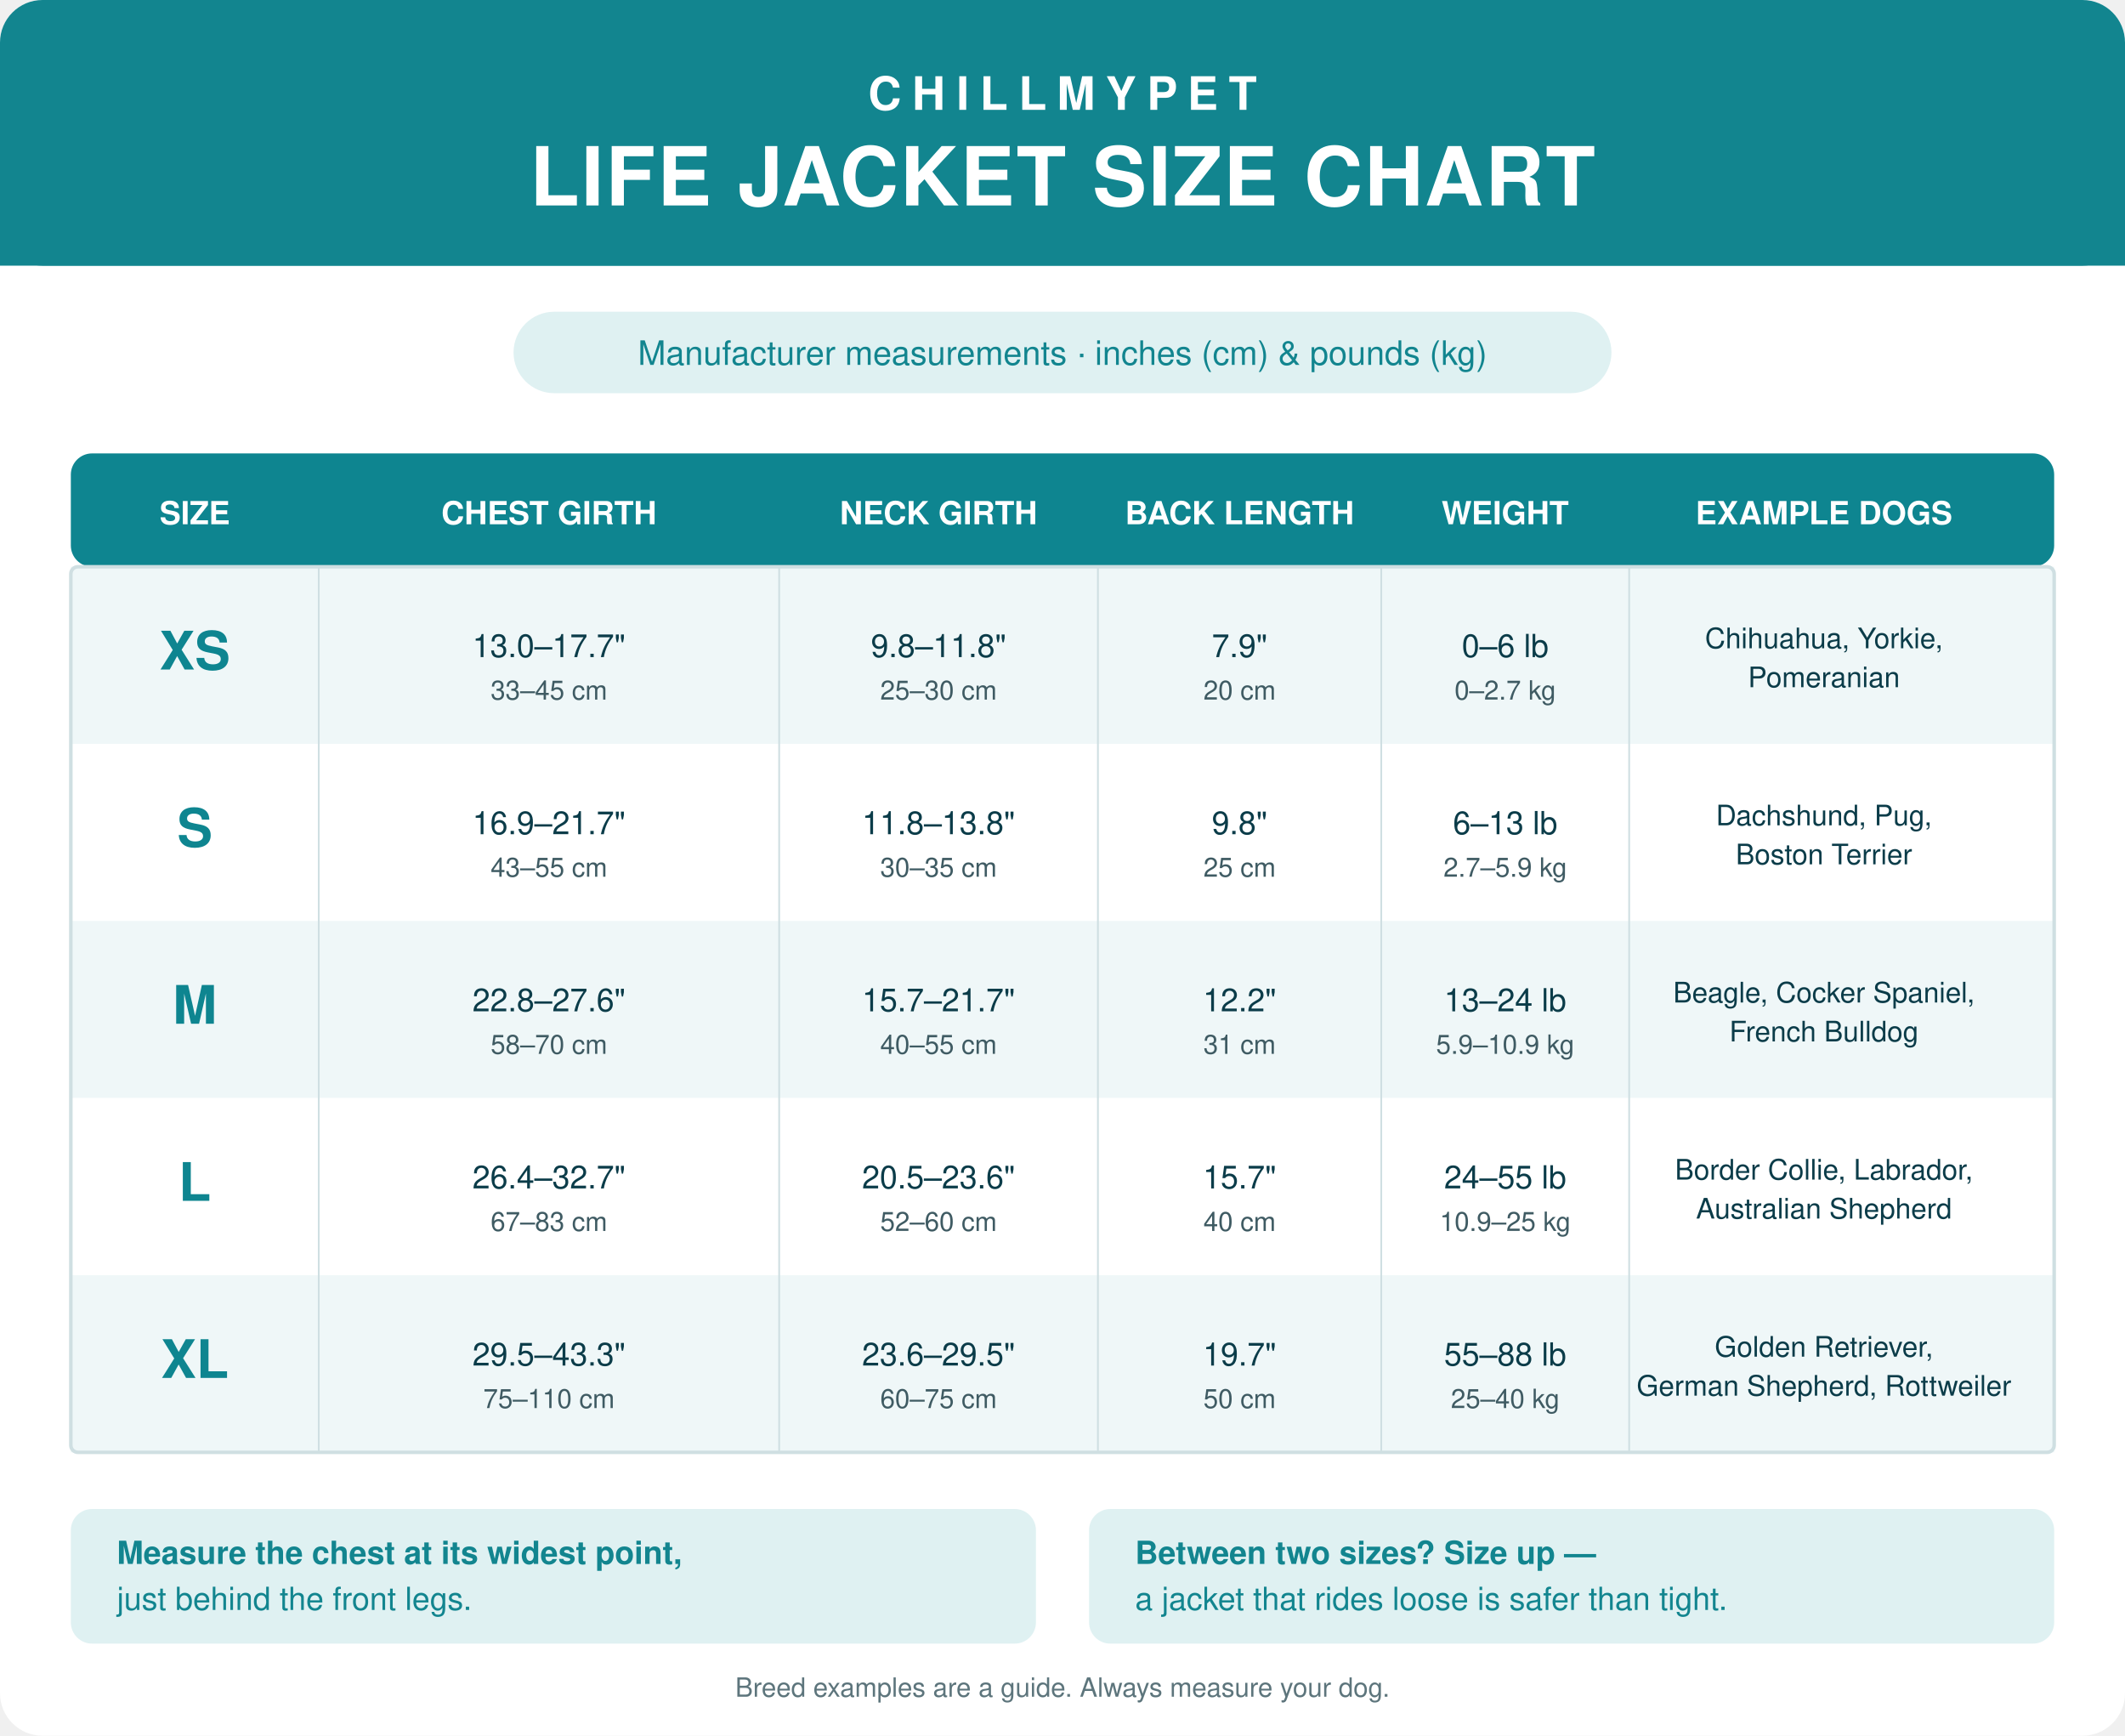
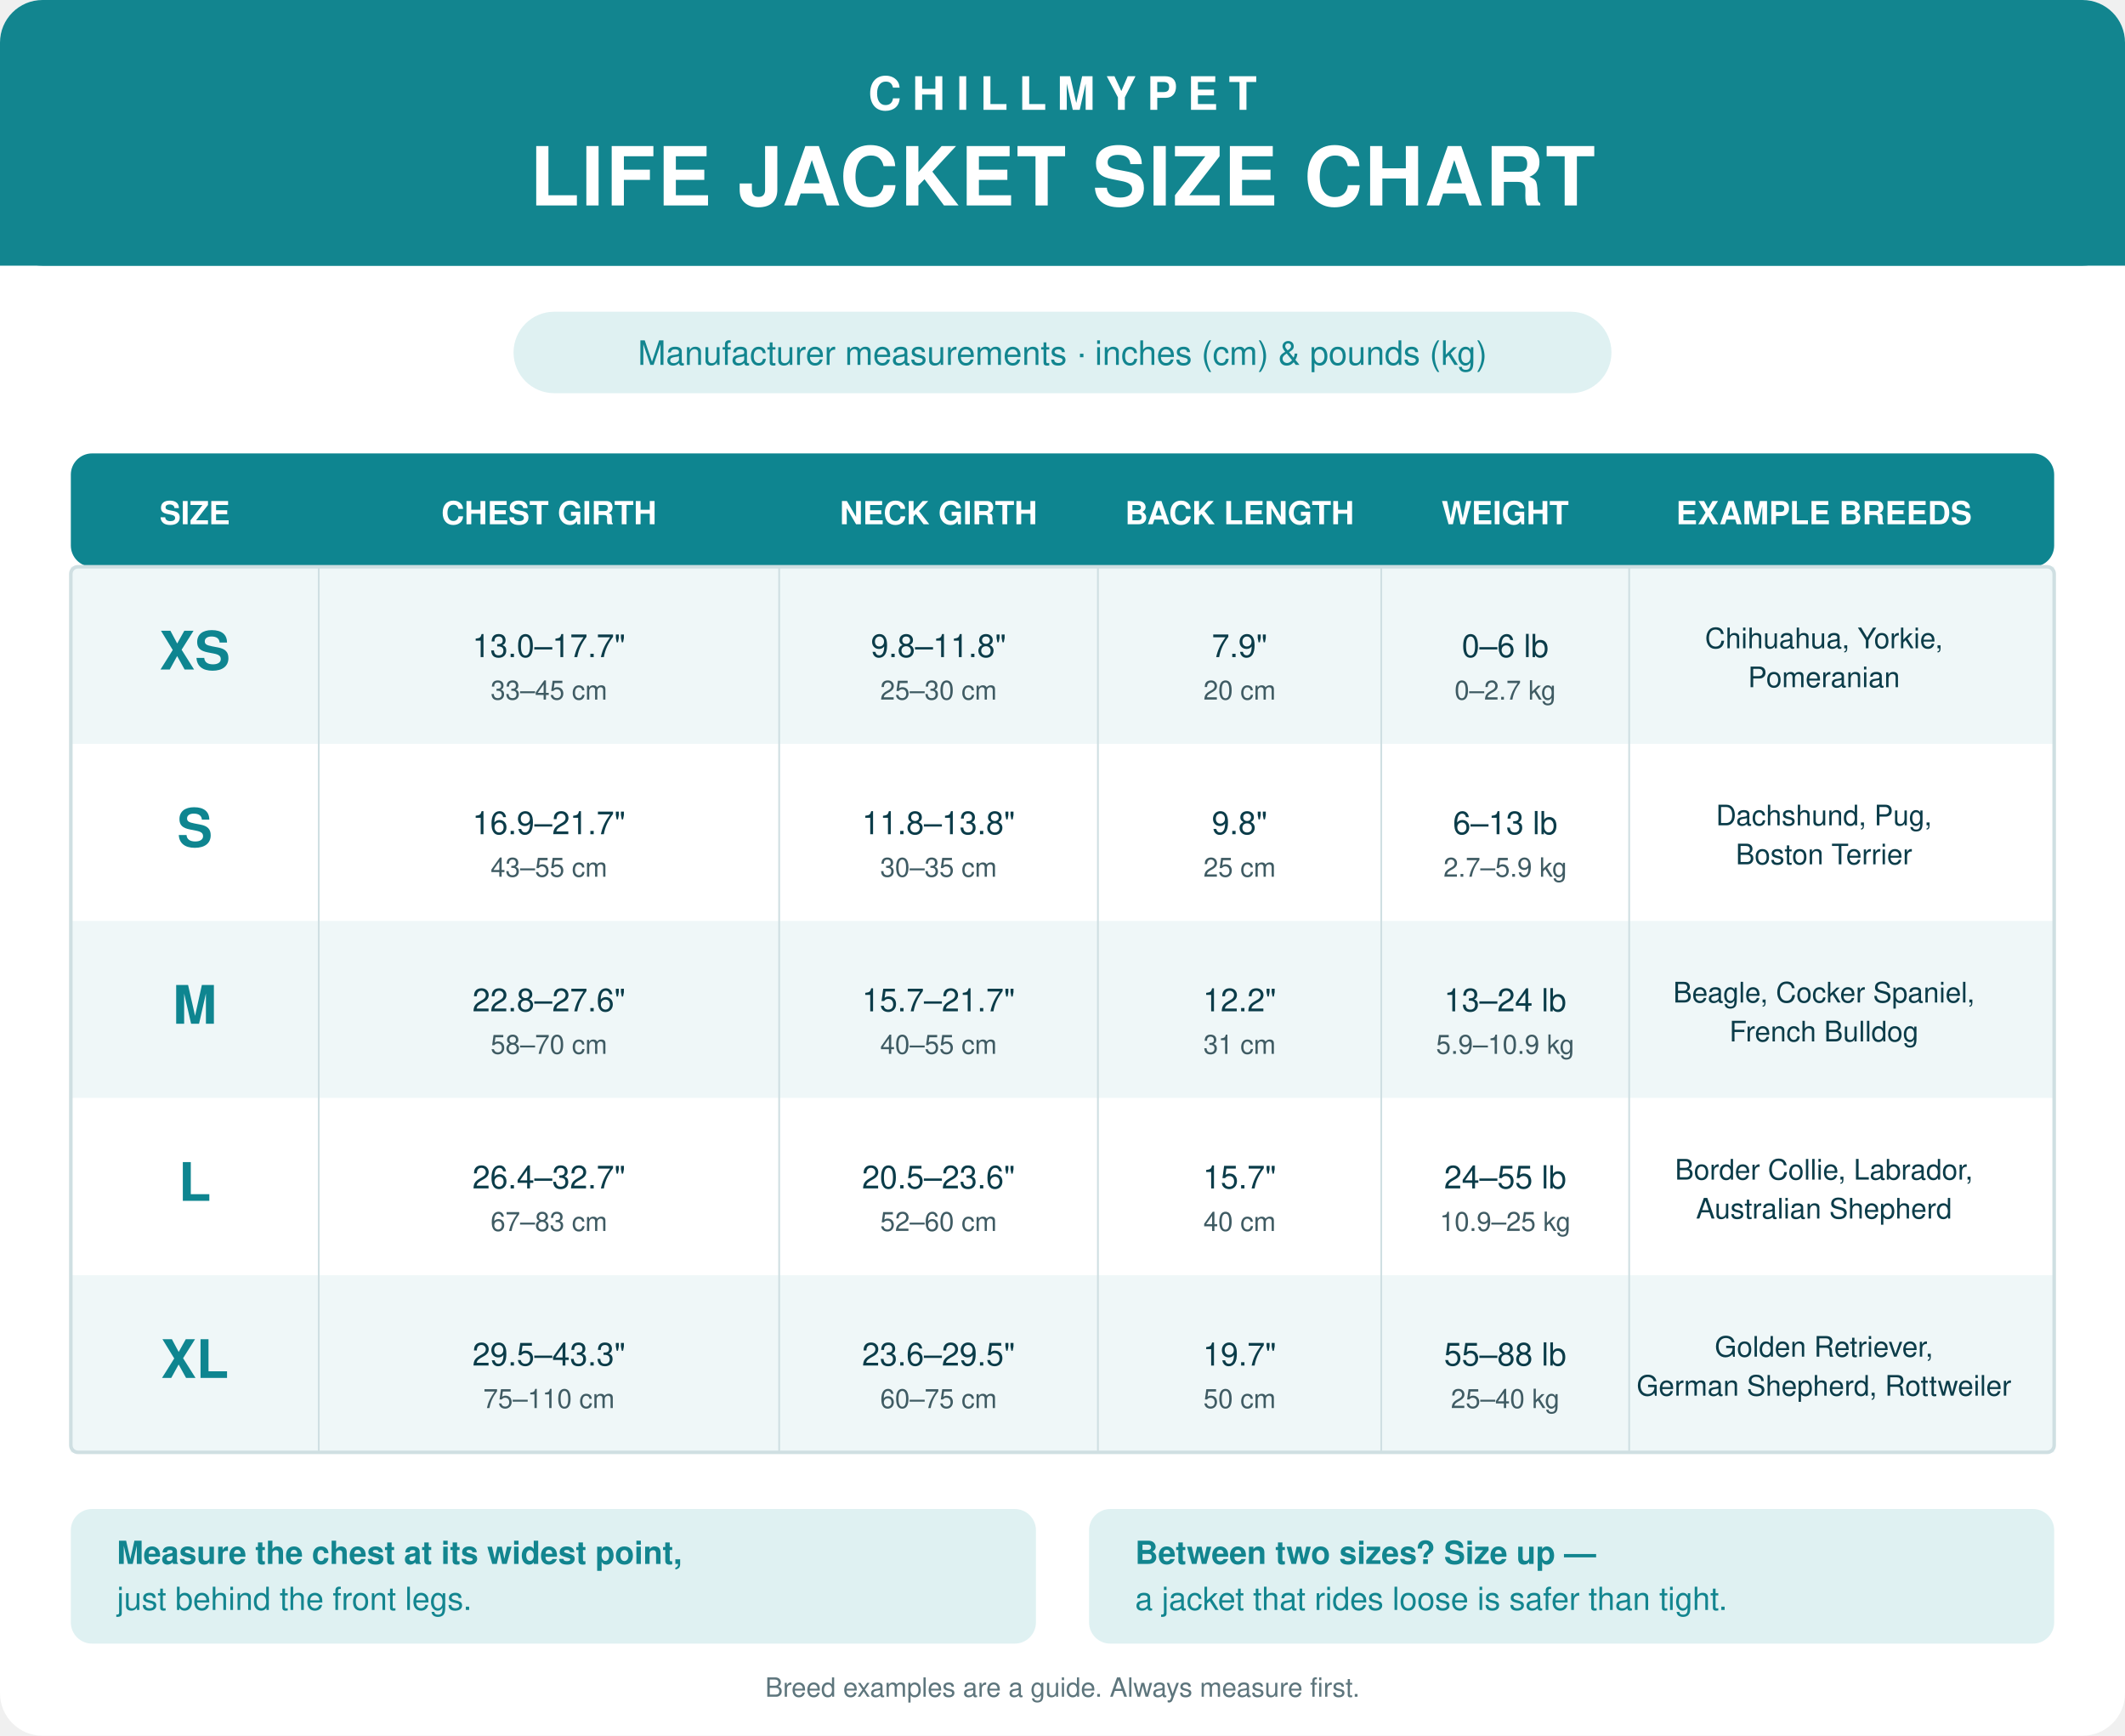
<svg xmlns="http://www.w3.org/2000/svg" viewBox="0 0 1200 980" role="img" aria-labelledby="sc-title sc-desc" font-family="Poppins, Helvetica, Arial, sans-serif">
  <rect width="1200" height="980" rx="24" fill="#ffffff" />
  <rect x="0" y="0" width="1200" height="150" rx="24" fill="#12858f" />
  <rect x="0" y="110" width="1200" height="40" fill="#12858f" />
  <text x="600" y="62" text-anchor="middle" fill="#ffffff" font-size="26" font-weight="600" letter-spacing="6">CHILLMYPET</text>
  <text x="600" y="116" text-anchor="middle" fill="#ffffff" font-size="46" font-weight="700" letter-spacing="1">LIFE JACKET SIZE CHART</text>
  <rect x="290" y="176" width="620" height="46" rx="23" fill="#dff1f2" />
  <text x="600" y="206" text-anchor="middle" fill="#12858f" font-size="19" font-weight="500">
    Manufacturer measurements · inches (cm) &amp; pounds (kg)
  </text>
  <rect x="40" y="256" width="1120" height="64" rx="12" fill="#0e8590" />
  <g fill="#ffffff" font-size="18" font-weight="600" text-anchor="middle">
    <text x="110" y="296">SIZE</text>
    <text x="310" y="296">CHEST GIRTH</text>
    <text x="530" y="296">NECK GIRTH</text>
    <text x="700" y="296">BACK LENGTH</text>
    <text x="850" y="296">WEIGHT</text>
-     <text x="1030" y="296">EXAMPLE DOGS</text>
+     <text x="1030" y="296">EXAMPLE BREEDS</text>
  </g>
  <g fill="#0b3c49" font-size="18" text-anchor="middle">
    <rect x="40" y="320" width="1120" height="100" fill="#eff7f8" />
    <text x="110" y="378" font-size="30" font-weight="700" fill="#0e8590">XS</text>
    <text x="310" y="371">13.0–17.7"</text>
    <text x="310" y="395" font-size="15" fill="#3f5b63">33–45 cm</text>
    <text x="530" y="371">9.8–11.8"</text>
    <text x="530" y="395" font-size="15" fill="#3f5b63">25–30 cm</text>
    <text x="700" y="371">7.9"</text>
    <text x="700" y="395" font-size="15" fill="#3f5b63">20 cm</text>
    <text x="850" y="371">0–6 lb</text>
    <text x="850" y="395" font-size="15" fill="#3f5b63">0–2.7 kg</text>
    <text x="1030" y="366" font-size="16">Chihuahua, Yorkie,</text>
    <text x="1030" y="388" font-size="16">Pomeranian</text>
    <rect x="40" y="420" width="1120" height="100" fill="#ffffff" />
    <text x="110" y="478" font-size="30" font-weight="700" fill="#0e8590">S</text>
    <text x="310" y="471">16.9–21.7"</text>
    <text x="310" y="495" font-size="15" fill="#3f5b63">43–55 cm</text>
    <text x="530" y="471">11.8–13.8"</text>
    <text x="530" y="495" font-size="15" fill="#3f5b63">30–35 cm</text>
    <text x="700" y="471">9.8"</text>
    <text x="700" y="495" font-size="15" fill="#3f5b63">25 cm</text>
    <text x="850" y="471">6–13 lb</text>
    <text x="850" y="495" font-size="15" fill="#3f5b63">2.7–5.9 kg</text>
    <text x="1030" y="466" font-size="16">Dachshund, Pug,</text>
    <text x="1030" y="488" font-size="16">Boston Terrier</text>
    <rect x="40" y="520" width="1120" height="100" fill="#eff7f8" />
    <text x="110" y="578" font-size="30" font-weight="700" fill="#0e8590">M</text>
    <text x="310" y="571">22.8–27.6"</text>
    <text x="310" y="595" font-size="15" fill="#3f5b63">58–70 cm</text>
    <text x="530" y="571">15.7–21.7"</text>
    <text x="530" y="595" font-size="15" fill="#3f5b63">40–55 cm</text>
    <text x="700" y="571">12.2"</text>
    <text x="700" y="595" font-size="15" fill="#3f5b63">31 cm</text>
    <text x="850" y="571">13–24 lb</text>
    <text x="850" y="595" font-size="15" fill="#3f5b63">5.9–10.9 kg</text>
    <text x="1030" y="566" font-size="16">Beagle, Cocker Spaniel,</text>
    <text x="1030" y="588" font-size="16">French Bulldog</text>
    <rect x="40" y="620" width="1120" height="100" fill="#ffffff" />
    <text x="110" y="678" font-size="30" font-weight="700" fill="#0e8590">L</text>
    <text x="310" y="671">26.4–32.7"</text>
    <text x="310" y="695" font-size="15" fill="#3f5b63">67–83 cm</text>
    <text x="530" y="671">20.5–23.6"</text>
    <text x="530" y="695" font-size="15" fill="#3f5b63">52–60 cm</text>
    <text x="700" y="671">15.7"</text>
    <text x="700" y="695" font-size="15" fill="#3f5b63">40 cm</text>
    <text x="850" y="671">24–55 lb</text>
    <text x="850" y="695" font-size="15" fill="#3f5b63">10.9–25 kg</text>
    <text x="1030" y="666" font-size="16">Border Collie, Labrador,</text>
    <text x="1030" y="688" font-size="16">Australian Shepherd</text>
    <rect x="40" y="720" width="1120" height="100" fill="#eff7f8" />
    <text x="110" y="778" font-size="30" font-weight="700" fill="#0e8590">XL</text>
    <text x="310" y="771">29.5–43.3"</text>
    <text x="310" y="795" font-size="15" fill="#3f5b63">75–110 cm</text>
    <text x="530" y="771">23.6–29.5"</text>
    <text x="530" y="795" font-size="15" fill="#3f5b63">60–75 cm</text>
    <text x="700" y="771">19.7"</text>
    <text x="700" y="795" font-size="15" fill="#3f5b63">50 cm</text>
    <text x="850" y="771">55–88 lb</text>
    <text x="850" y="795" font-size="15" fill="#3f5b63">25–40 kg</text>
    <text x="1030" y="766" font-size="16">Golden Retriever,</text>
    <text x="1030" y="788" font-size="16">German Shepherd, Rottweiler</text>
  </g>
  <g stroke="#cfdfe2" stroke-width="1">
    <line x1="180" y1="320" x2="180" y2="820" />
    <line x1="440" y1="320" x2="440" y2="820" />
    <line x1="620" y1="320" x2="620" y2="820" />
    <line x1="780" y1="320" x2="780" y2="820" />
    <line x1="920" y1="320" x2="920" y2="820" />
  </g>
  <rect x="40" y="320" width="1120" height="500" fill="none" stroke="#cfdfe2" stroke-width="2" rx="4" />
  <rect x="40" y="852" width="545" height="76" rx="12" fill="#dff1f2" />
  <text x="66" y="883" font-size="18" fill="#12858f" font-weight="600">Measure the chest at its widest point,</text>
  <text x="66" y="909" font-size="18" fill="#12858f">just behind the front legs.</text>
  <rect x="615" y="852" width="545" height="76" rx="12" fill="#dff1f2" />
  <text x="641" y="883" font-size="18" fill="#12858f" font-weight="600">Between two sizes? Size up —</text>
  <text x="641" y="909" font-size="18" fill="#12858f">a jacket that rides loose is safer than tight.</text>
  <text x="600" y="958" text-anchor="middle" font-size="15" fill="#5d757c">
-     Breed examples are a guide. Always measure your dog.
+     Breed examples are a guide. Always measure first.
  </text>
</svg>
